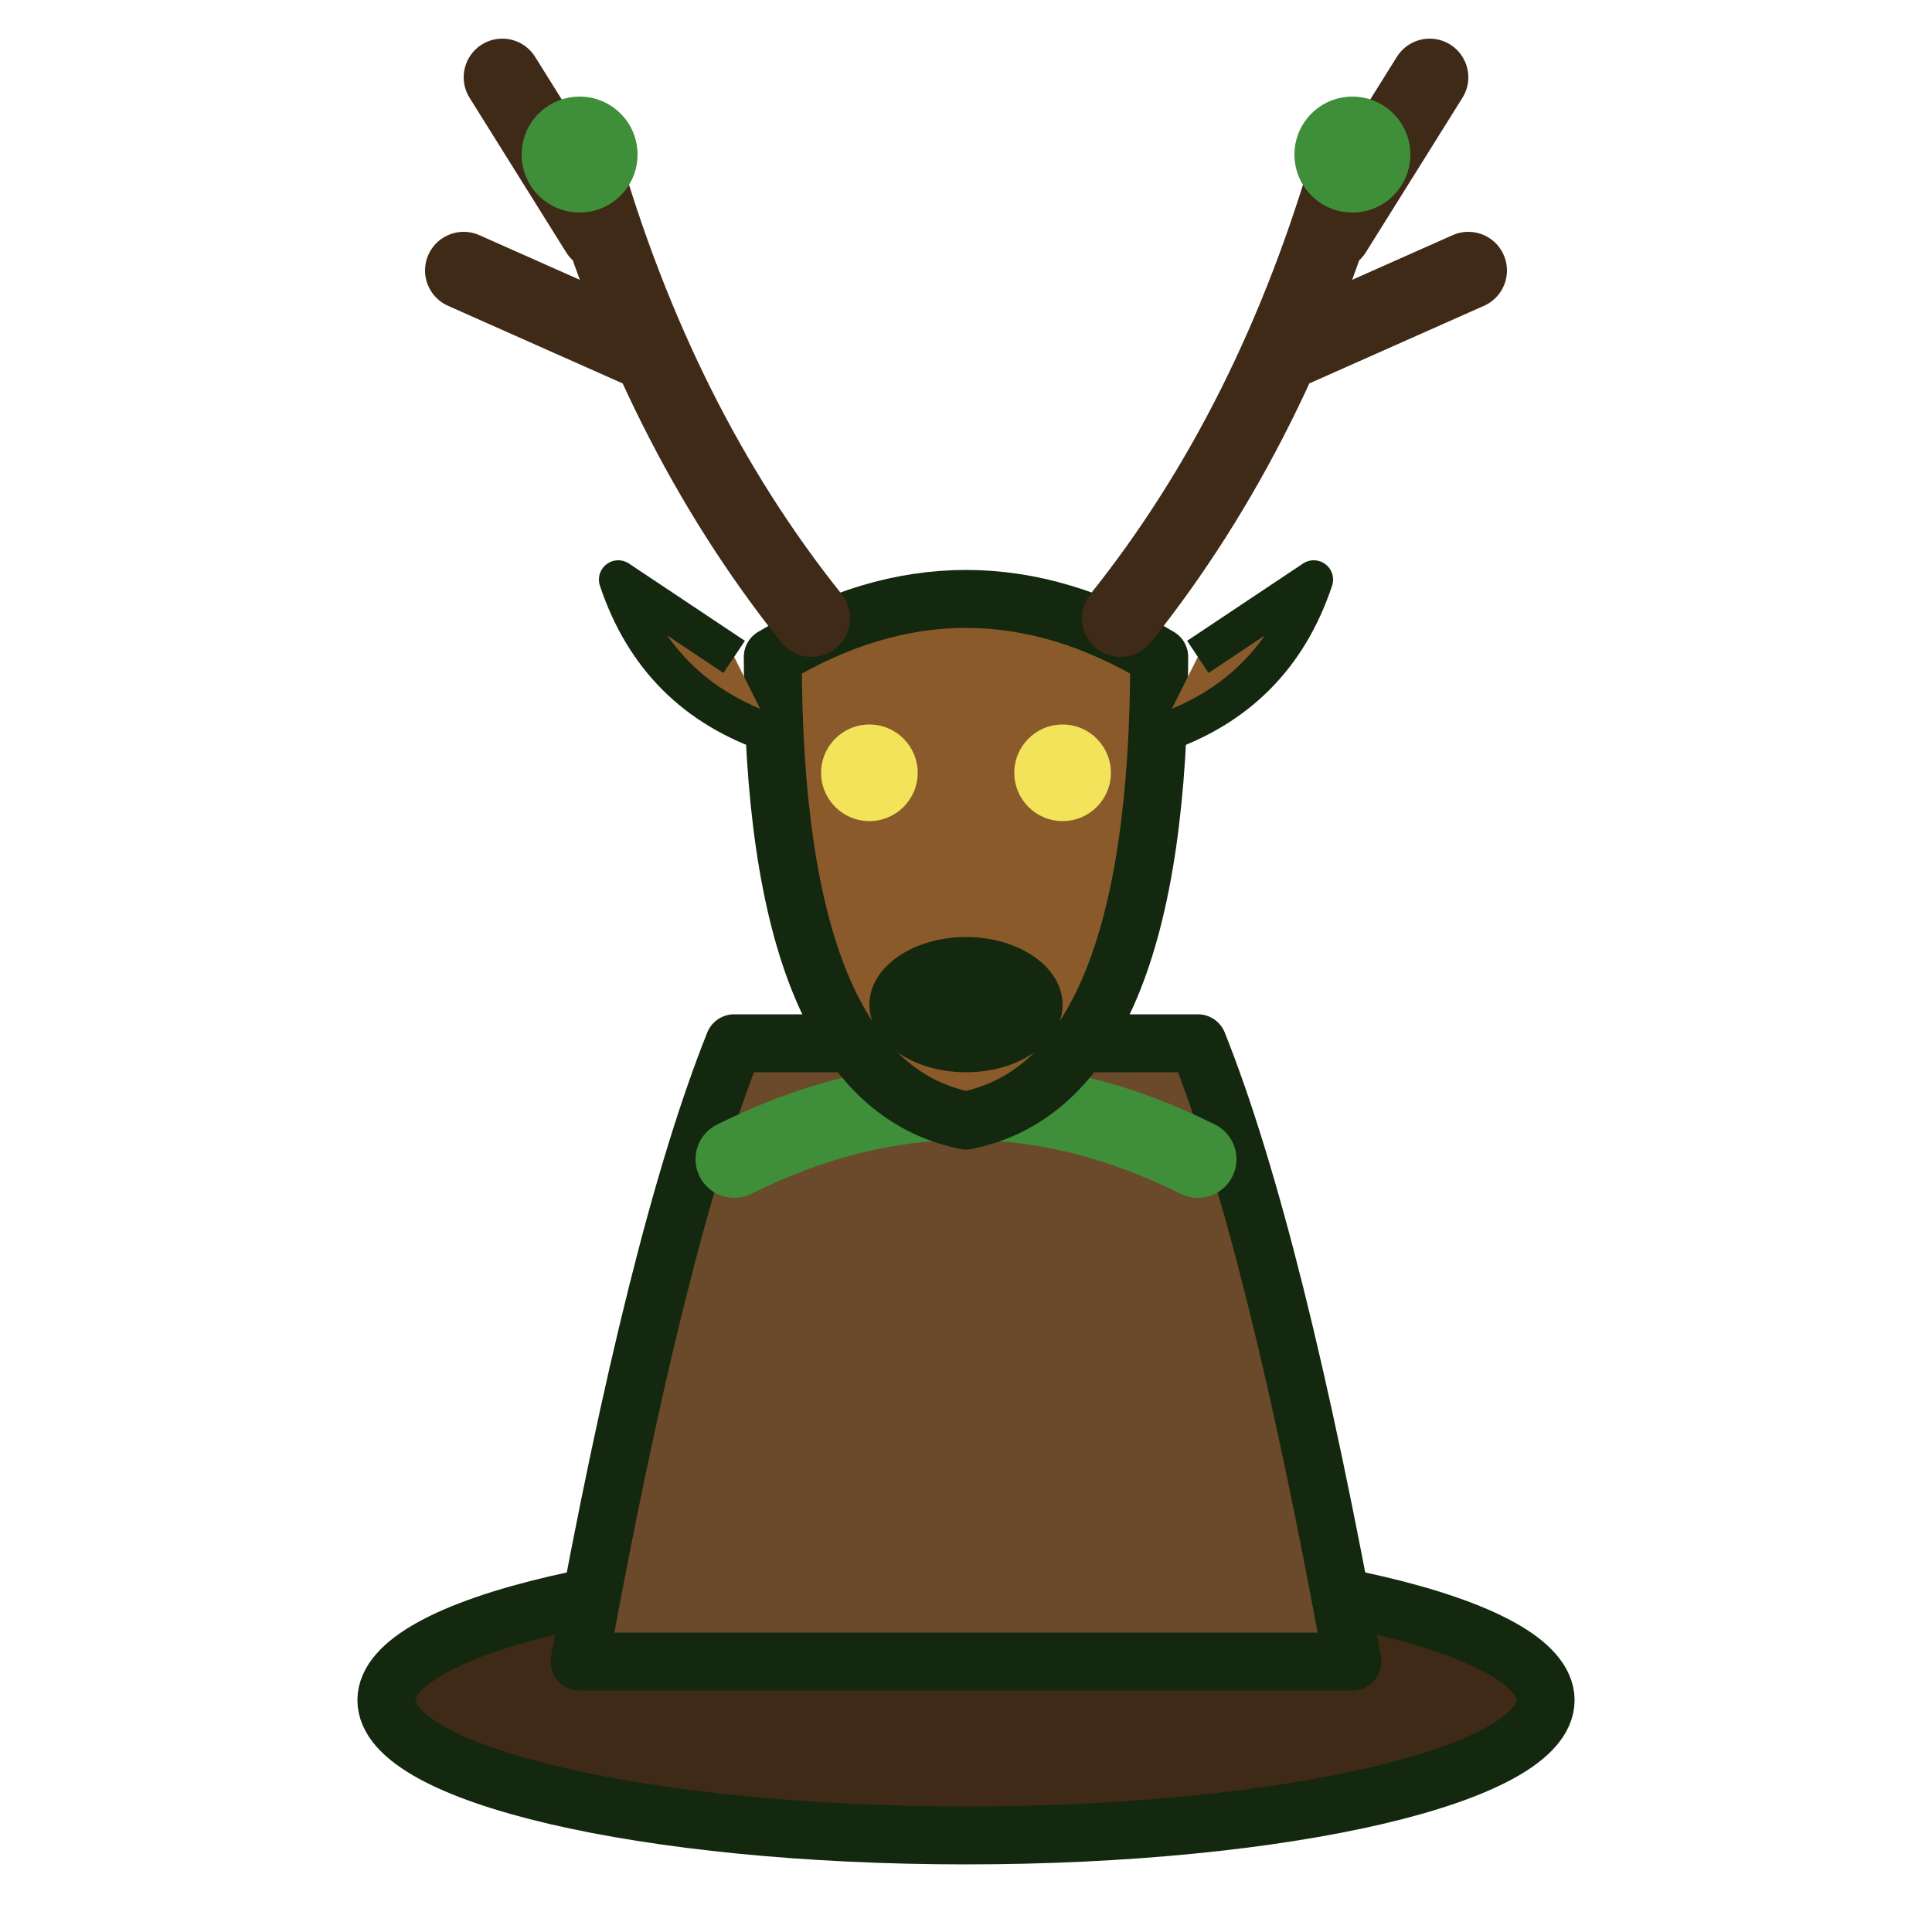
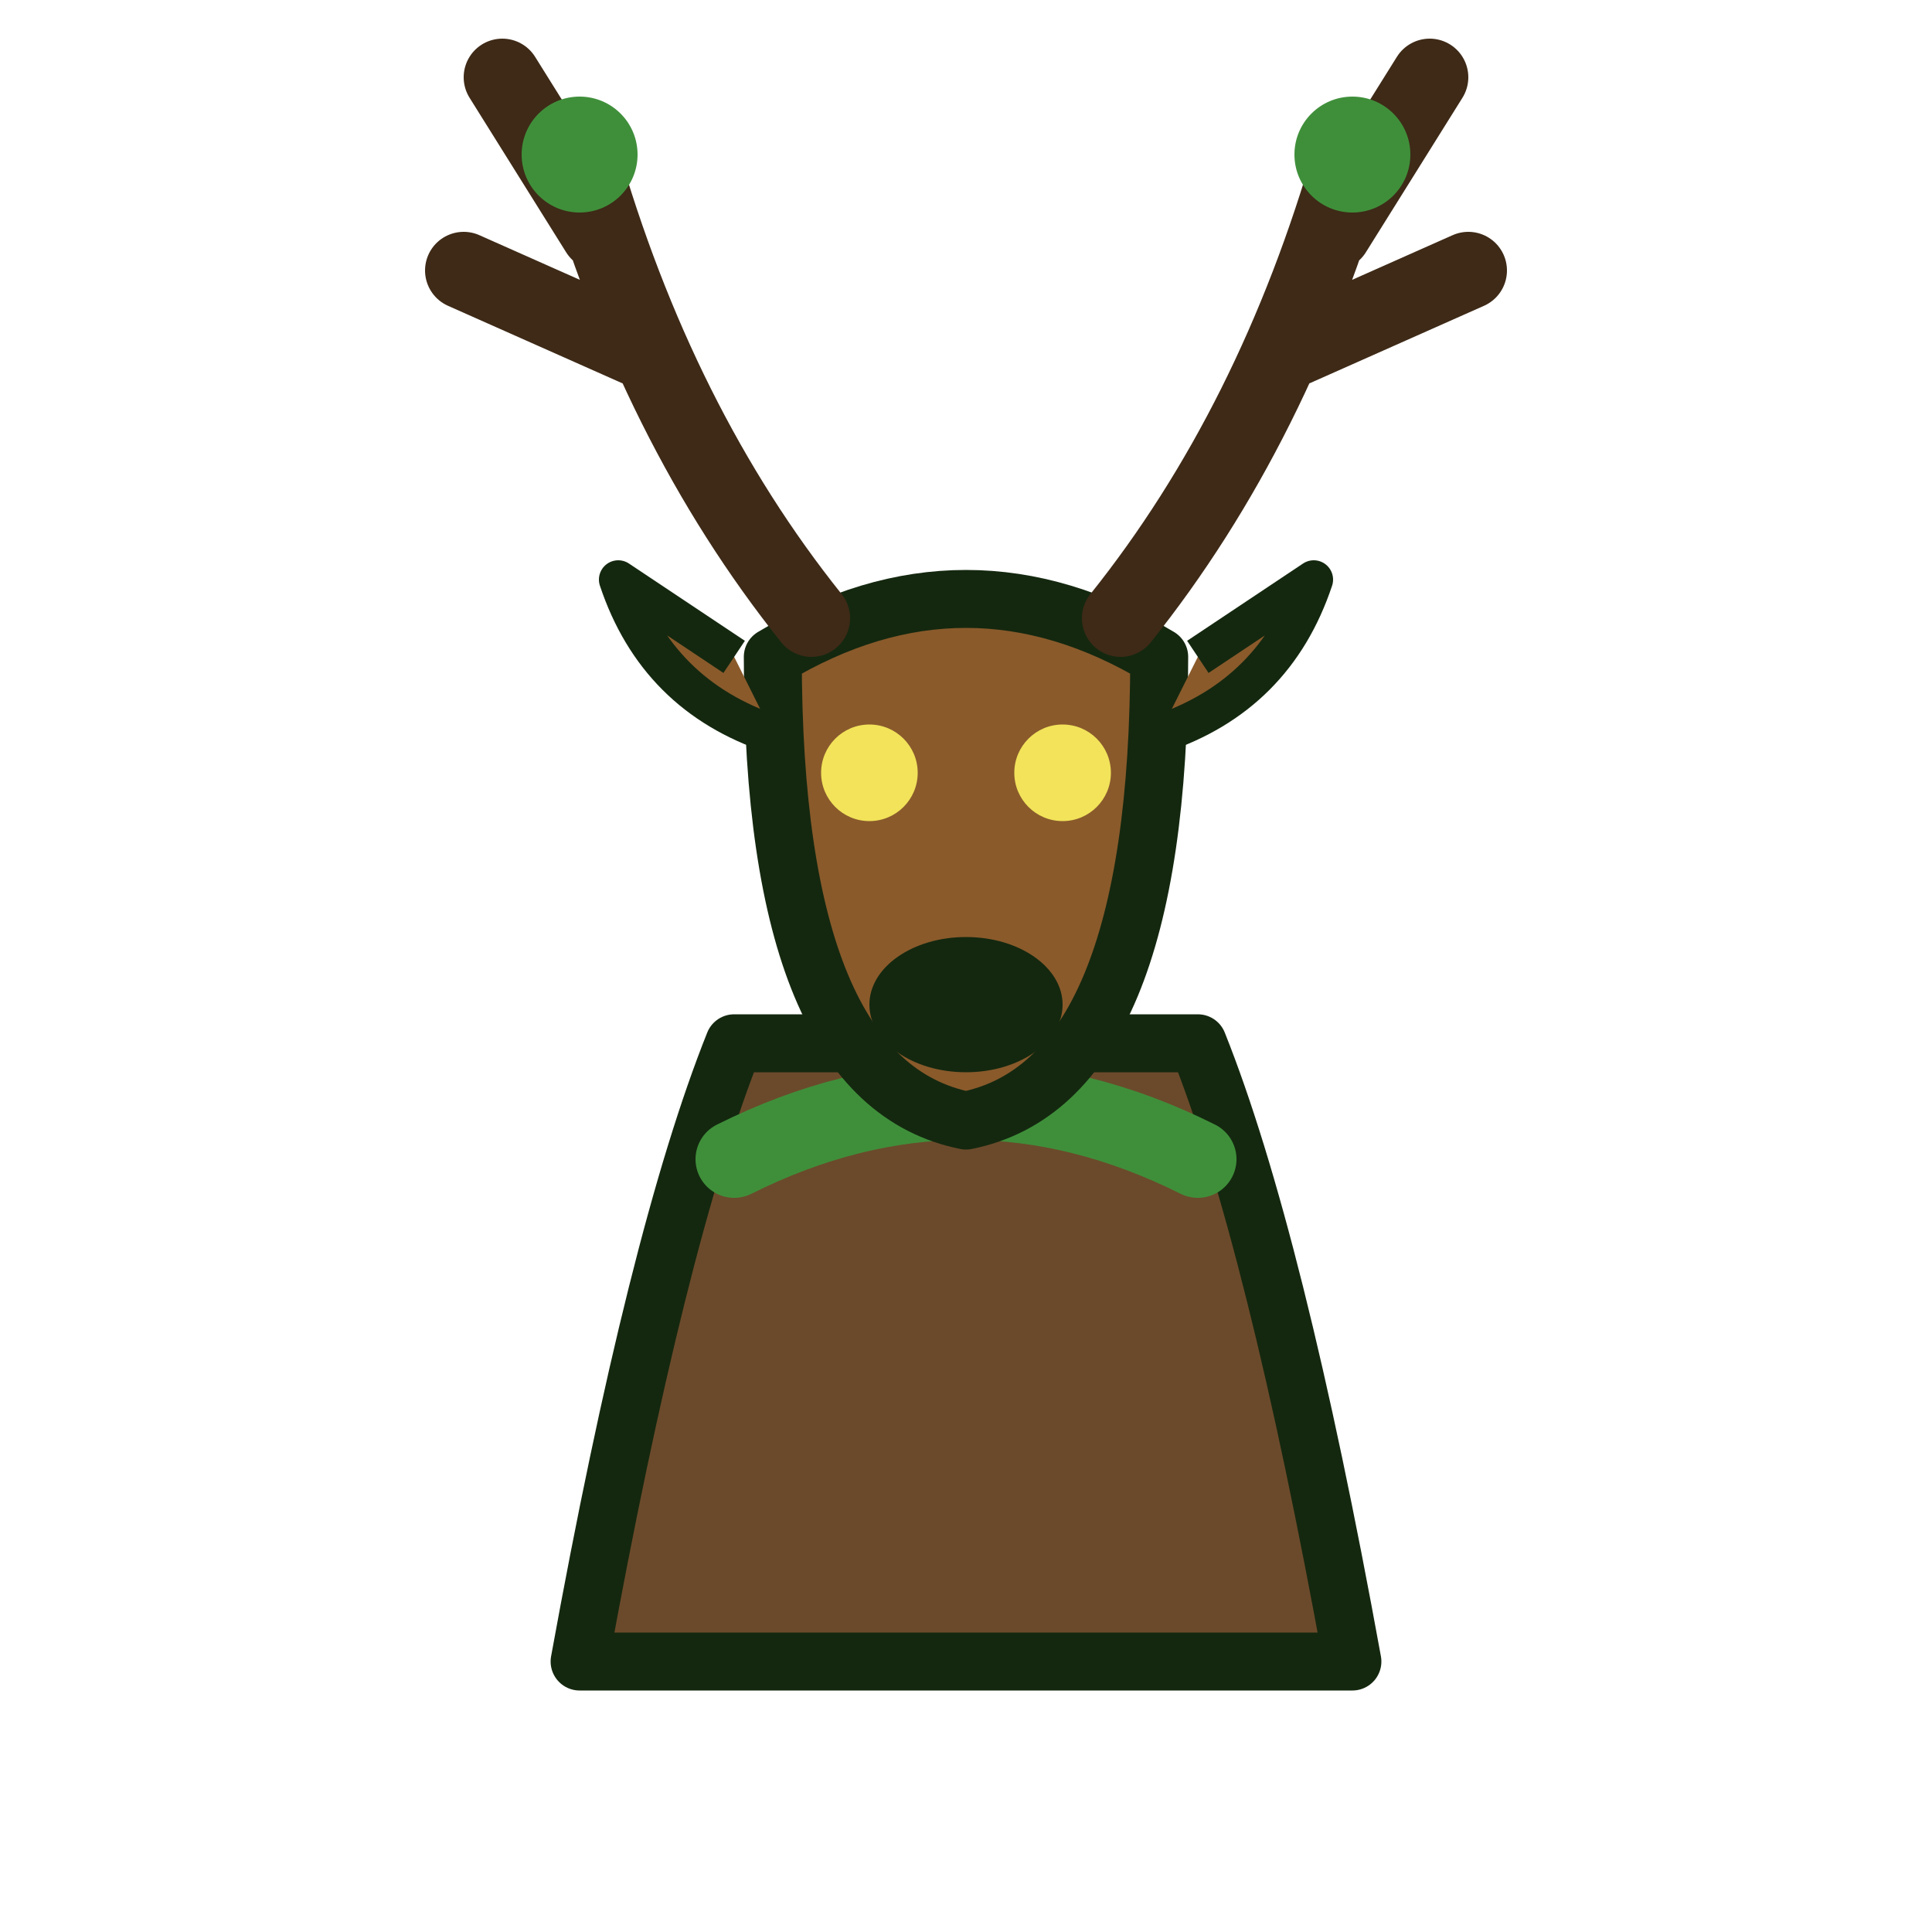
<svg xmlns="http://www.w3.org/2000/svg" viewBox="0 0 100 100">
-   <ellipse cx="50" cy="88" rx="30" ry="7" fill="#3e2a17" stroke="#14280f" stroke-width="3" />
  <path d="M30 86 Q34 64 38 54 H62 Q66 64 70 86 Z" fill="#6b4a2b" stroke="#14280f" stroke-width="3" stroke-linejoin="round" />
  <path d="M38 60 Q50 54 62 60" fill="none" stroke="#3f8f3a" stroke-width="4" stroke-linecap="round" />
  <path d="M40 34 Q40 56 50 58 Q60 56 60 34 Q50 28 40 34 Z" fill="#8a5a2b" stroke="#14280f" stroke-width="3" stroke-linejoin="round" />
  <ellipse cx="50" cy="52" rx="5" ry="3.5" fill="#14280f" />
  <circle cx="45" cy="40" r="2.5" fill="#f2e35a" />
  <circle cx="55" cy="40" r="2.5" fill="#f2e35a" />
  <path d="M42 32 Q34 22 30 8 M33 18 L24 14 M31 12 L26 4 M58 32 Q66 22 70 8 M67 18 L76 14 M69 12 L74 4" fill="none" stroke="#3e2a17" stroke-width="4" stroke-linecap="round" />
  <path d="M38 34 L32 30 Q34 36 40 38 M62 34 L68 30 Q66 36 60 38" fill="#8a5a2b" stroke="#14280f" stroke-width="2" stroke-linejoin="round" />
  <circle cx="30" cy="8" r="3" fill="#3f8f3a" />
  <circle cx="70" cy="8" r="3" fill="#3f8f3a" />
</svg>
